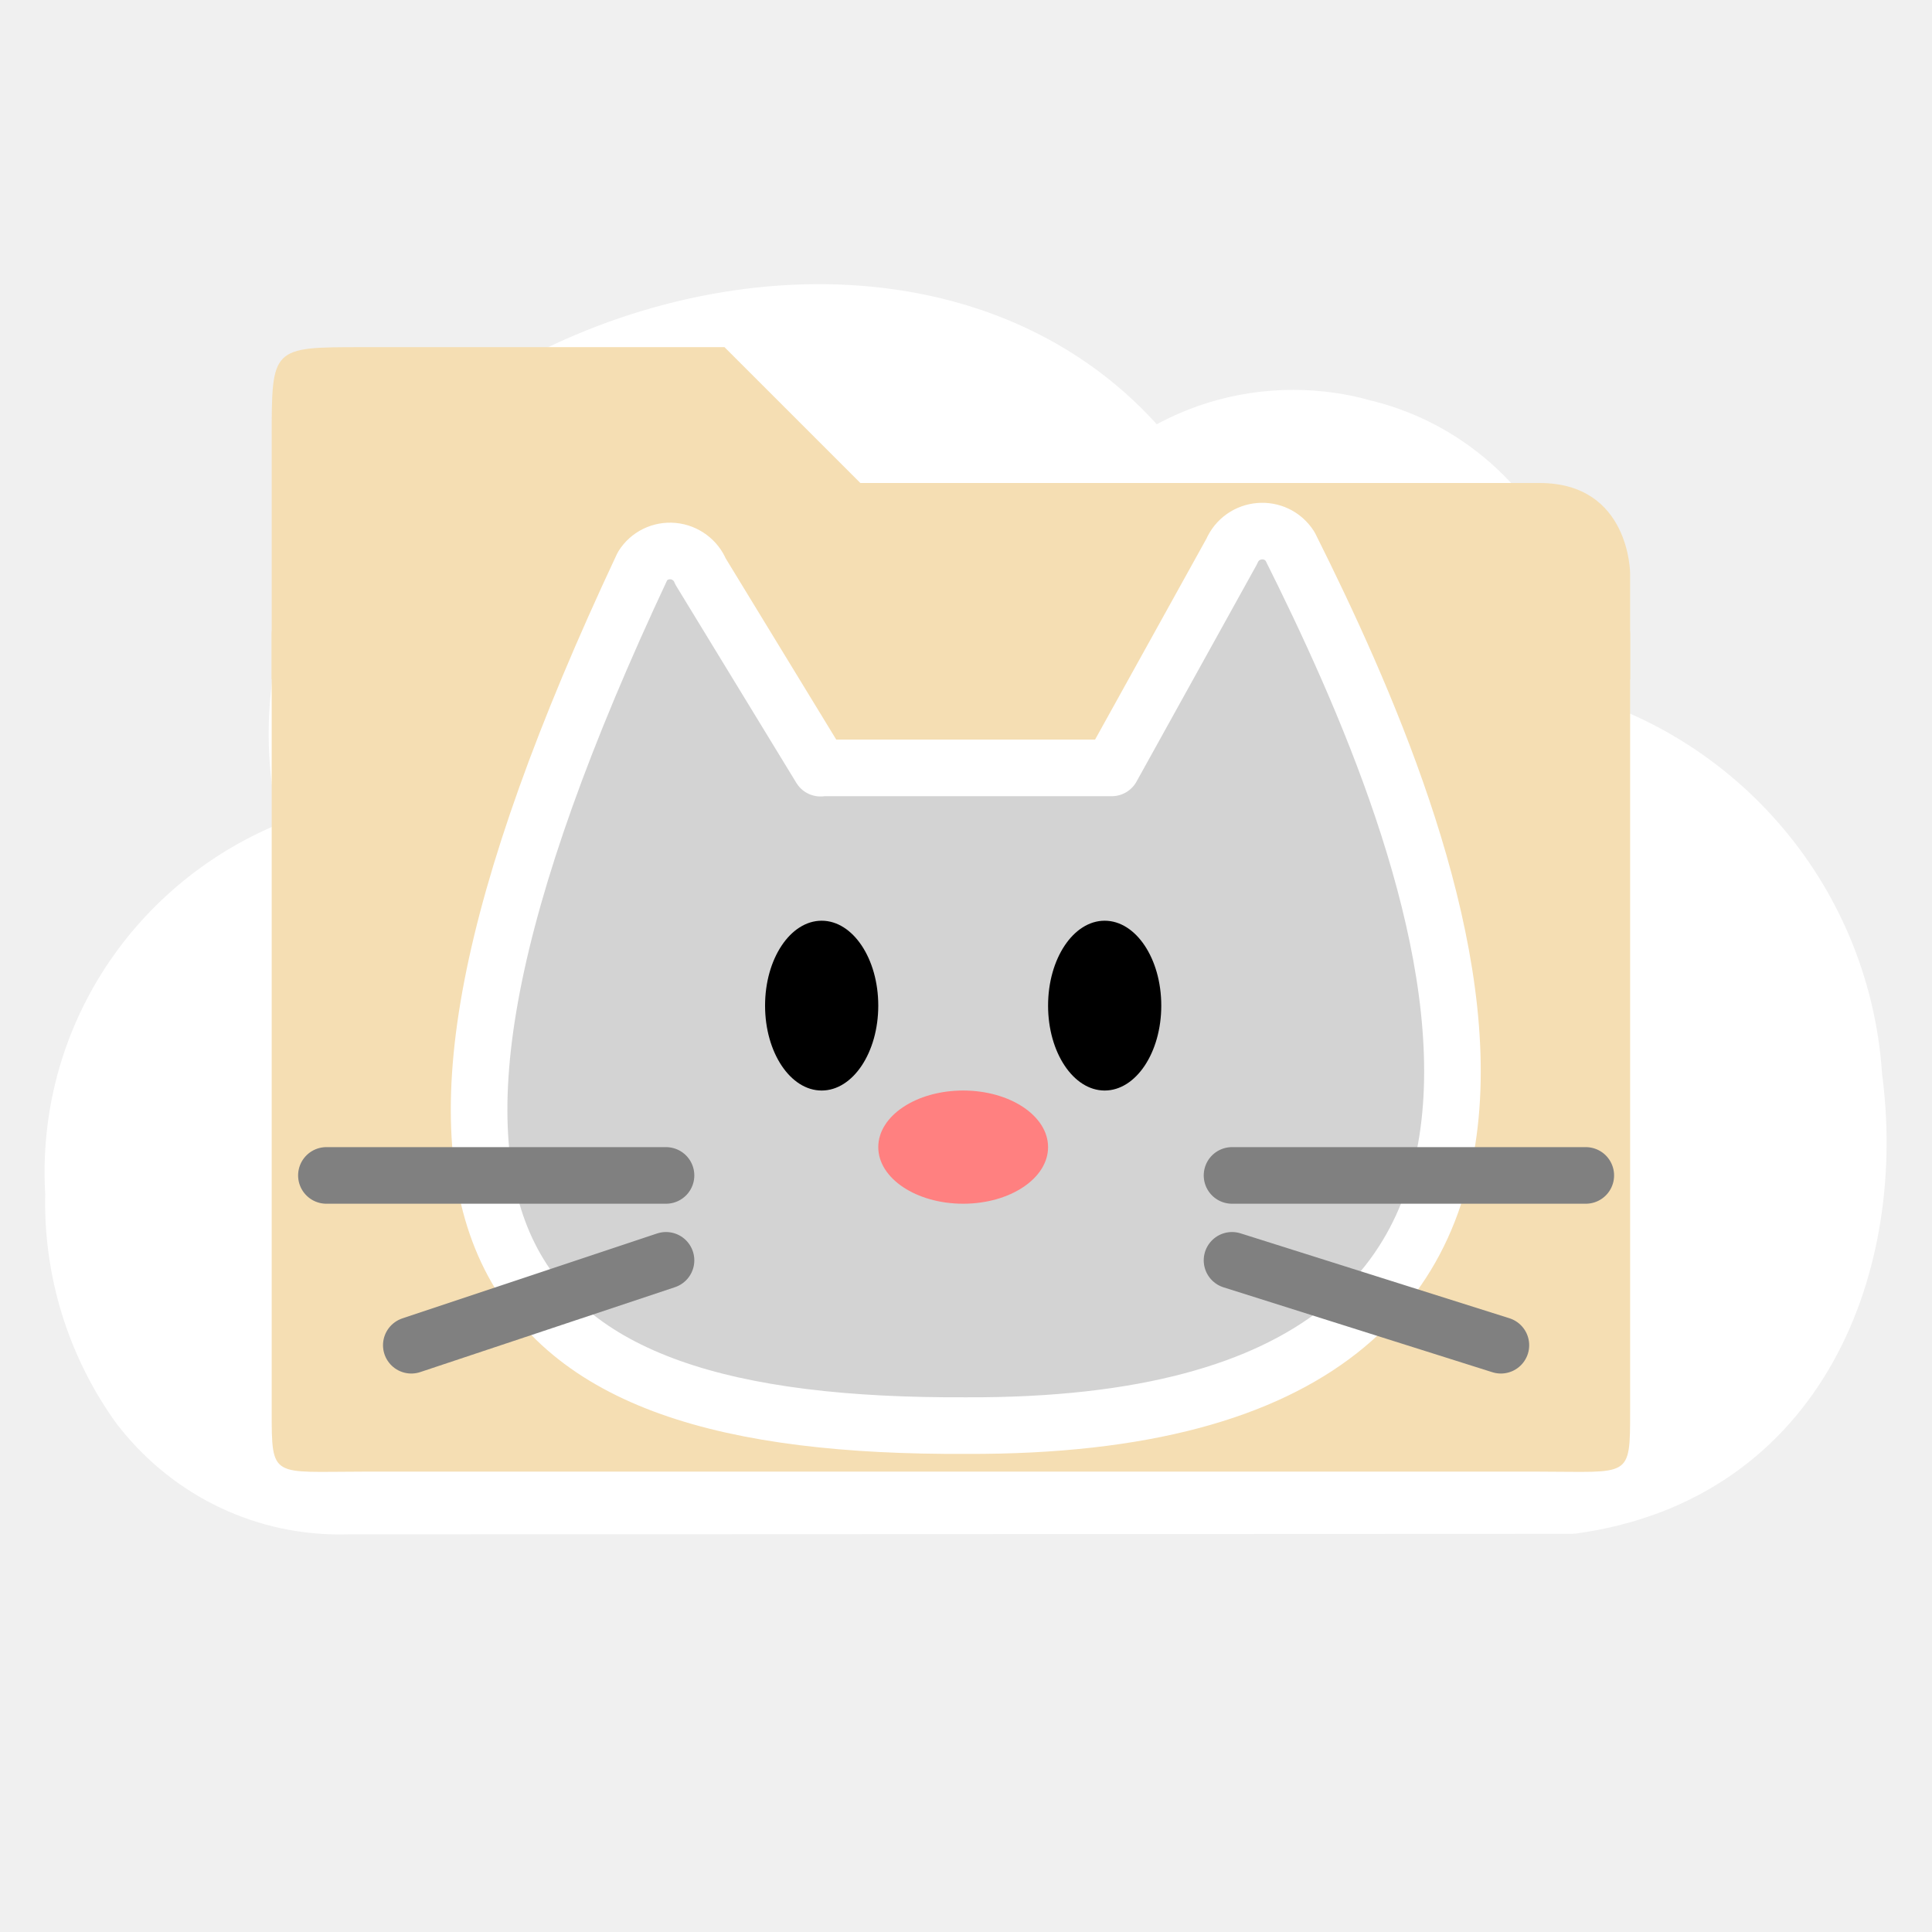
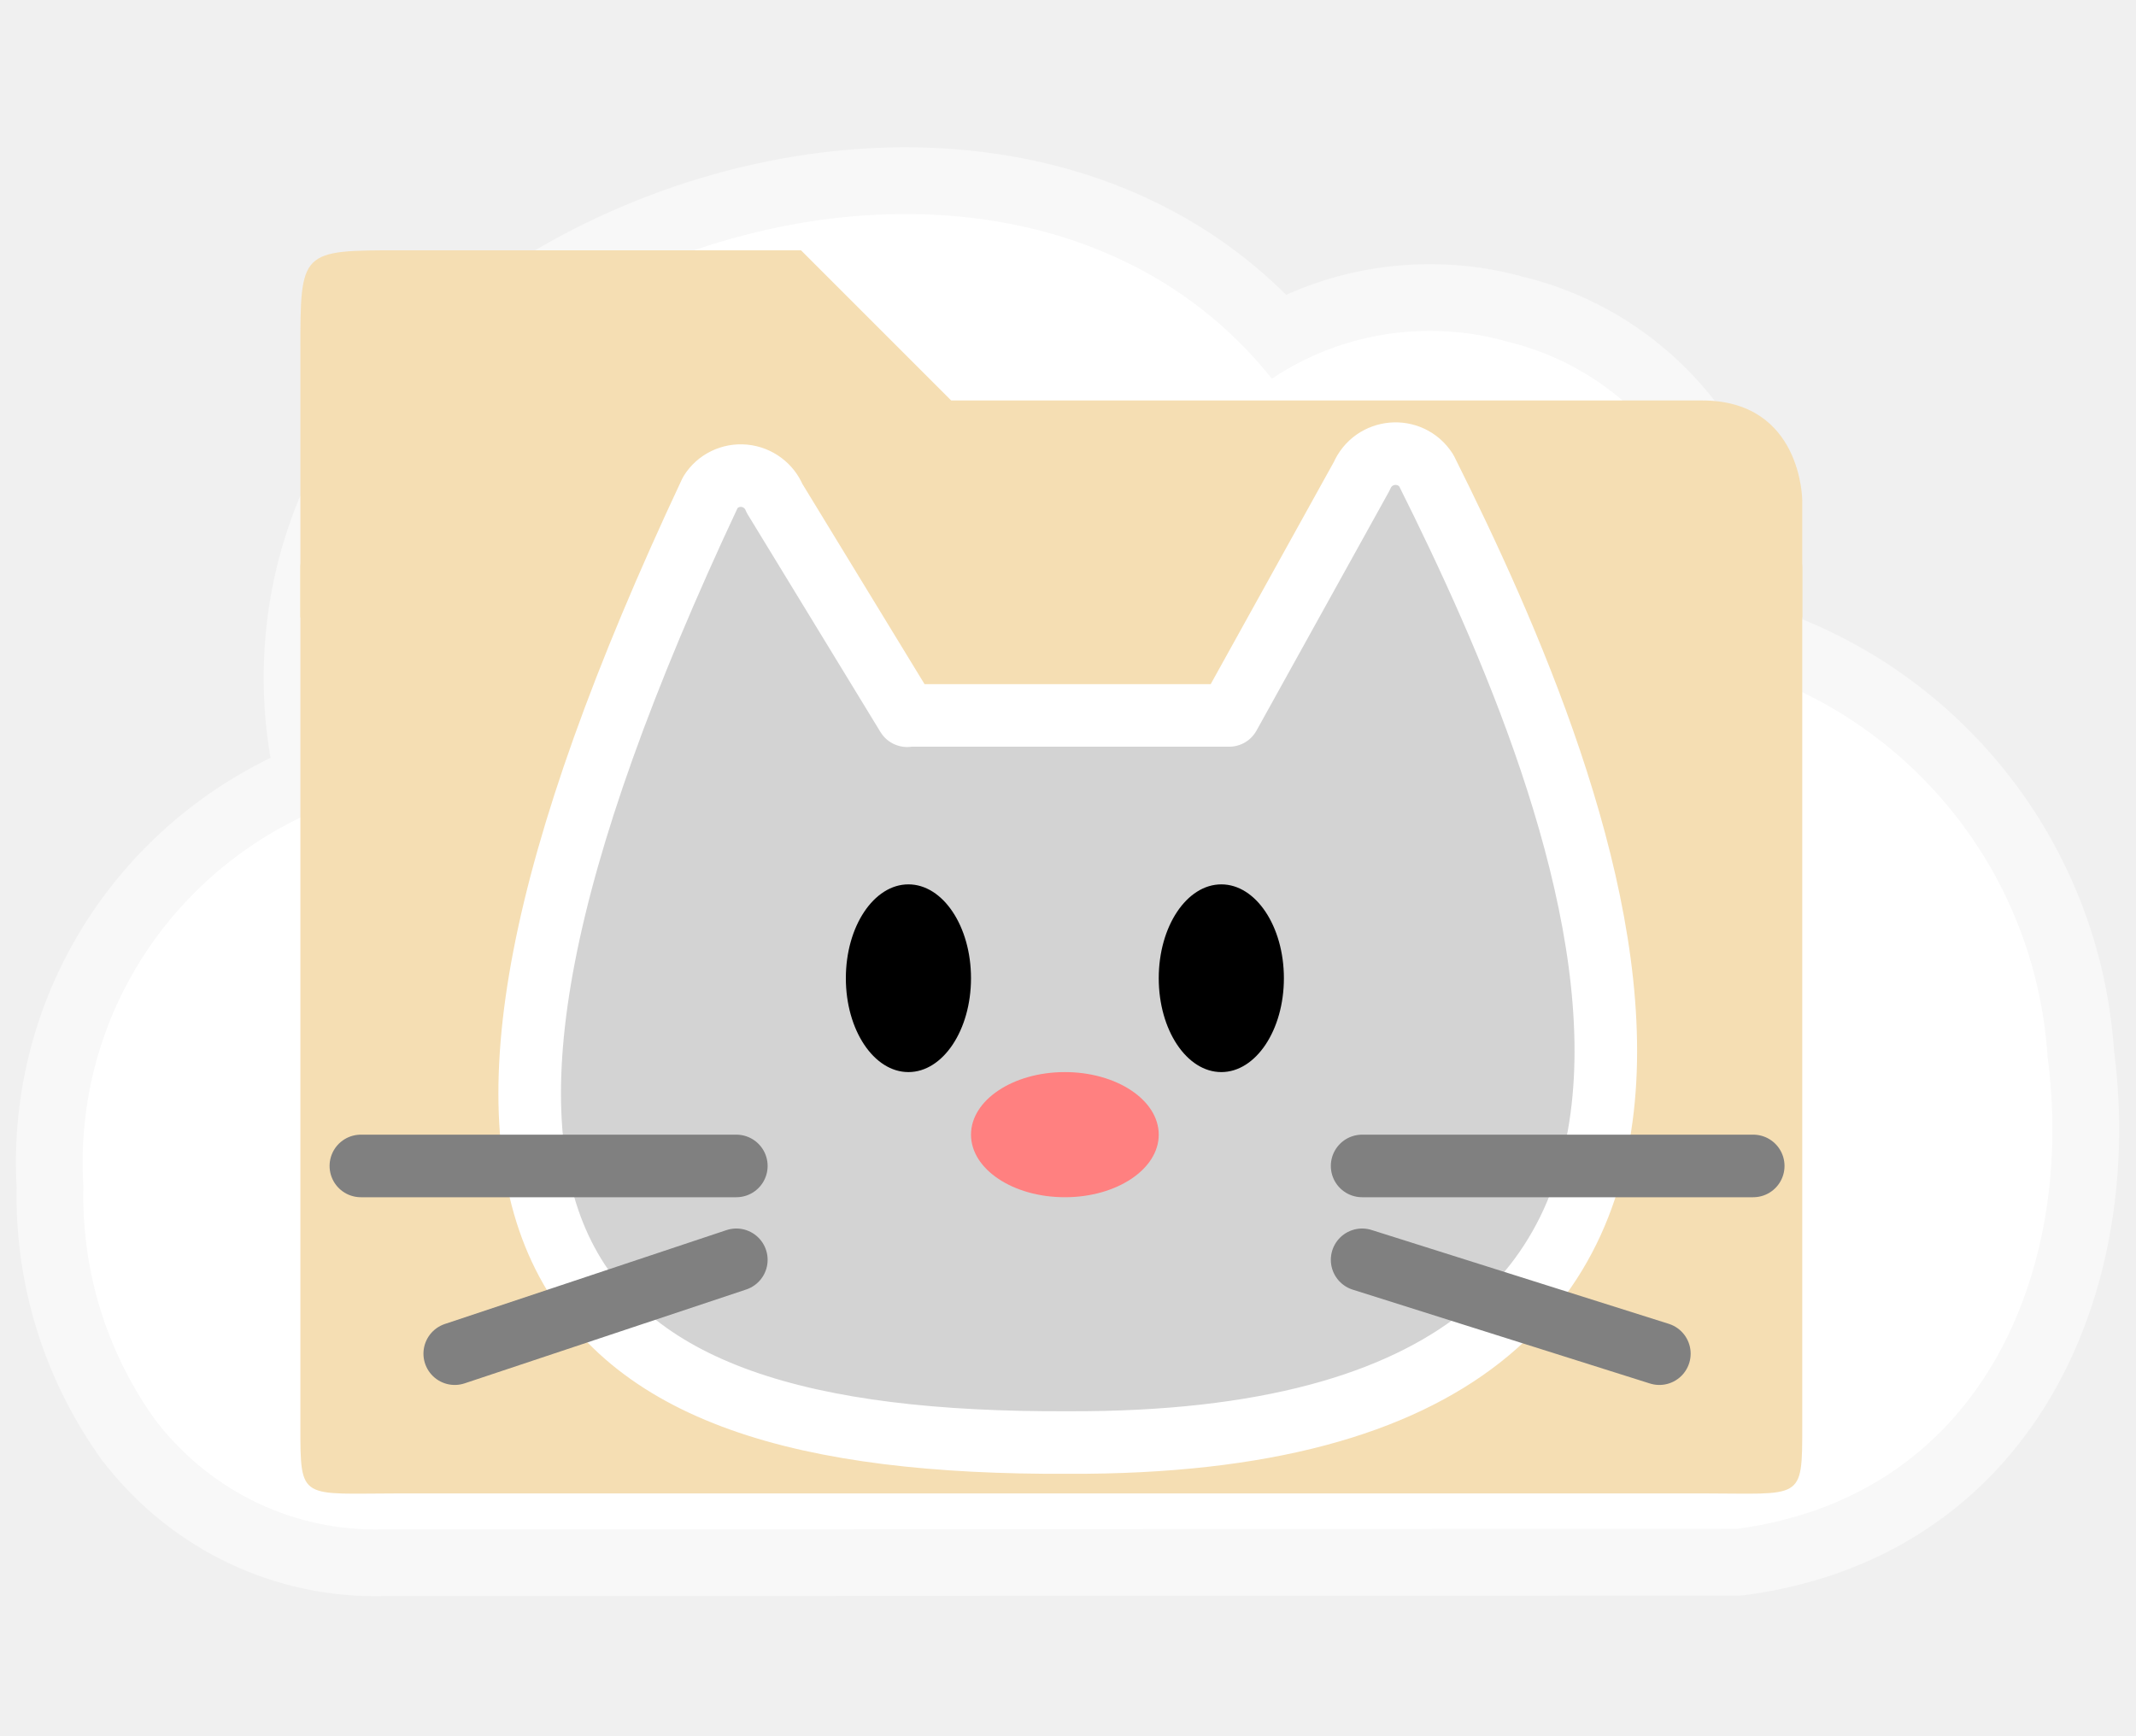
- <svg xmlns="http://www.w3.org/2000/svg" viewBox="0 0 512 512">
+ <svg xmlns="http://www.w3.org/2000/svg" viewBox="0 32 512 416">
  <defs>
    <style>
			#cloud {
				fill: white;
- 				stroke: white;
+ 				stroke: rgba(255, 255, 255, 0.5);
+ 				stroke-width: 2;
				stroke-linejoin: round;
			}

			#kitty #head {
				stroke: white;
				stroke-width: 20;
				stroke-linecap: round;
				stroke-linejoin: round;
				fill: lightgrey;
			}

			#kitty #mouth, 
			#kitty #whiskers {
				stroke-width: 20;
				stroke-linecap: round;
			}

			#kitty #eyes-open {
				fill: black;
			}

			#kitty #eyes-closed {
				stroke: black;
				stroke-width: 25;
				stroke-linecap: round;
			}

			#kitty #nose {
				fill: hsl(0, 100%, 75%);
			}

			#kitty #mouth, 
			#kitty #whiskers {
				stroke: grey;
			}

			.folder-top {
				fill: wheat;
			}
			.folder-body {
				fill: wheat;
			}
		</style>
  </defs>
-   <rect width="512" height="512" fill="hsl(30, 25%, 50%)" style="display:none" />
  <g id="cloud" transform="translate(0, -15) scale(16)">
    <path d="M30.674 18.75c-0.201-2.96-2.352-5.364-5.169-5.949l-0.042-0.007c0.145-0.341 0.229-0.738 0.229-1.154 0-0.277-0.037-0.545-0.107-0.8l0.005 0.021c-0.451-1.39-1.572-2.445-2.971-2.796l-0.029-0.006c-0.35-0.104-0.753-0.164-1.17-0.164-0.882 0-1.701 0.268-2.381 0.726l0.015-0.010c-2.518-3.16-7.254-3.052-10.655-0.988-2.056 0.998-3.449 3.071-3.449 5.469 0 0.643 0.1 1.263 0.286 1.845l-0.012-0.043c-2.332 0.765-3.986 2.922-3.986 5.466 0 0.124 0.004 0.248 0.012 0.37l-0.001-0.017c-0.001 0.040-0.002 0.086-0.002 0.133 0 1.261 0.403 2.428 1.088 3.378l-0.012-0.017c0.764 1.004 1.959 1.646 3.305 1.646 0.043 0 0.086-0.001 0.129-0.002l-0.006 0 20.28-0.008c3.783-0.518 5.059-4.041 4.641-7.094z" />
  </g>
  <g id="folder-full" transform="scale(8, 8) translate(7.5, 3)">
    <g class="folder-top" transform="translate(0 1.5)">
      <path d="M 43.5,11.5 H 21 L 16.5,7 h -12 c -3,0 -3,0 -3,3 v 8 h 45 v -3.5 c 0,0 0,-3 -3,-3 z" />
    </g>
    <g class="folder-body">
      <path id="folder-cover" d="M 3,16.75 C 1.5,16.75 1.5,18 1.5,18 v 25.75 c 0,2.25 0,2 3,2 h 39 c 3,0 3,0.25 3,-2 V 18 c 0,0 0,-1.25 -1.5,-1.25 z" />
    </g>
  </g>
  <g id="kitty" transform="translate(256, 256) scale(0.75) translate(0 -20) translate(0, 20) translate(-256, -256)">
    <path id="head" d="M 204.6, 186.1 l -42.4 -69.5 c -1.6 -4 -5.4 -6.8 -9.7 -7.2 -4.3 -.4 -8.5, 1.6 -10.8, 5.3 -112.2, 238.9 -53.9, 304.5, 114.4, 303.7, 252.7, 1, 166.6 -206.3, 114.4 -310.7 -5.1-7.9 -16.9-6.9 -20.6, 1.8 l -42.4, 76.5 h -102.9 Z" />
    <g id="eyes-open">
      <ellipse cx="205" cy="270" rx="20" ry="30" />
      <ellipse cx="305" cy="270" rx="20" ry="30" />
      <animate id="eyes-open-blink" attributeName="opacity" values="0;1" begin="10s;eyes-open-blink.end+30s" dur="1s" fill="remove" calcMode="discrete" repeatCount="1" />
    </g>
    <g id="eyes-closed" opacity="0">
      <line x1="185" y1="270" x2="225" y2="270" />
      <line x1="285" y1="270" x2="325" y2="270" />
      <animate id="eyes-closed-blink" attributeName="opacity" values="1;0" begin="10s;eyes-closed-blink.end+30s" dur="1s" fill="remove" calcMode="discrete" repeatCount="1" />
    </g>
    <g id="mouth" style="display:none">
      <line x1="255" y1="315" x2="255" y2="365" />
      <line x1="215" y1="370" x2="255" y2="365" />
      <line x1="255" y1="365" x2="295" y2="370" />
    </g>
    <g id="nose">
      <ellipse cx="255" cy="320" rx="30" ry="20" />
    </g>
    <g id="whiskers">
      <line x1="30" y1="330" x2="150" y2="330" />
      <line x1="60" y1="390" x2="150" y2="360" />
      <line x1="475" y1="330" x2="350" y2="330" />
      <line x1="445" y1="390" x2="350" y2="360" />
    </g>
  </g>
</svg>
